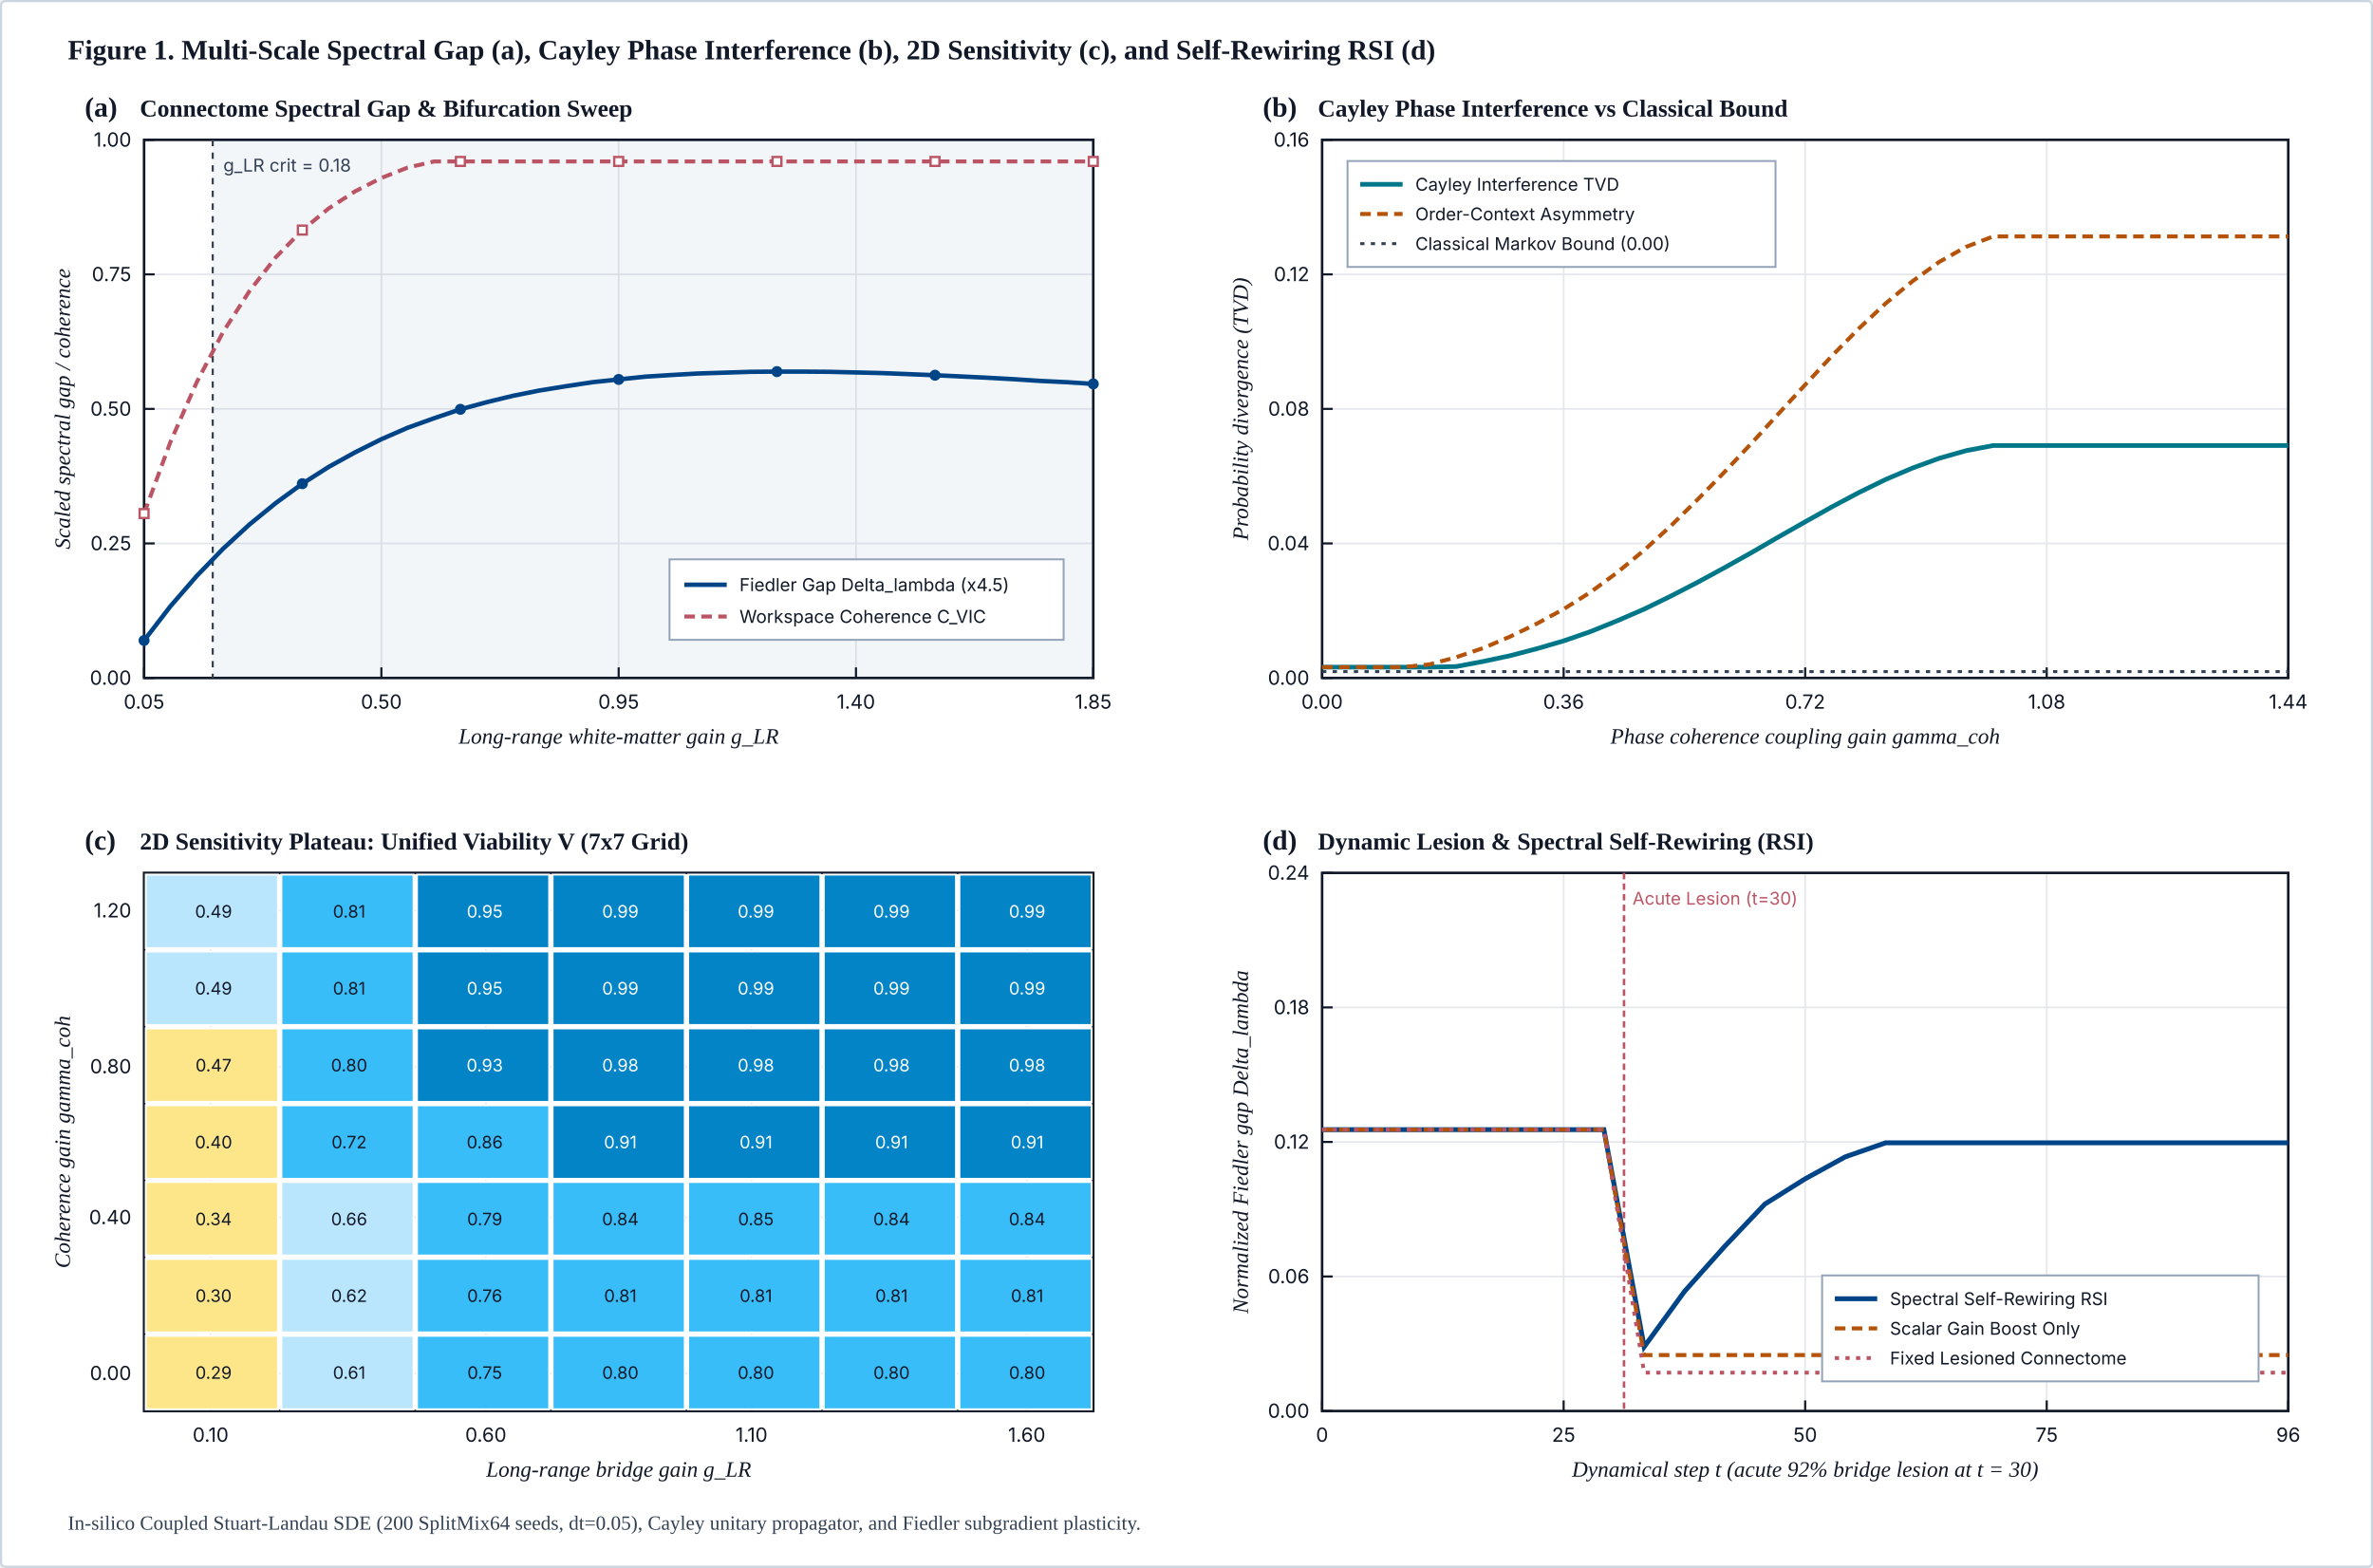
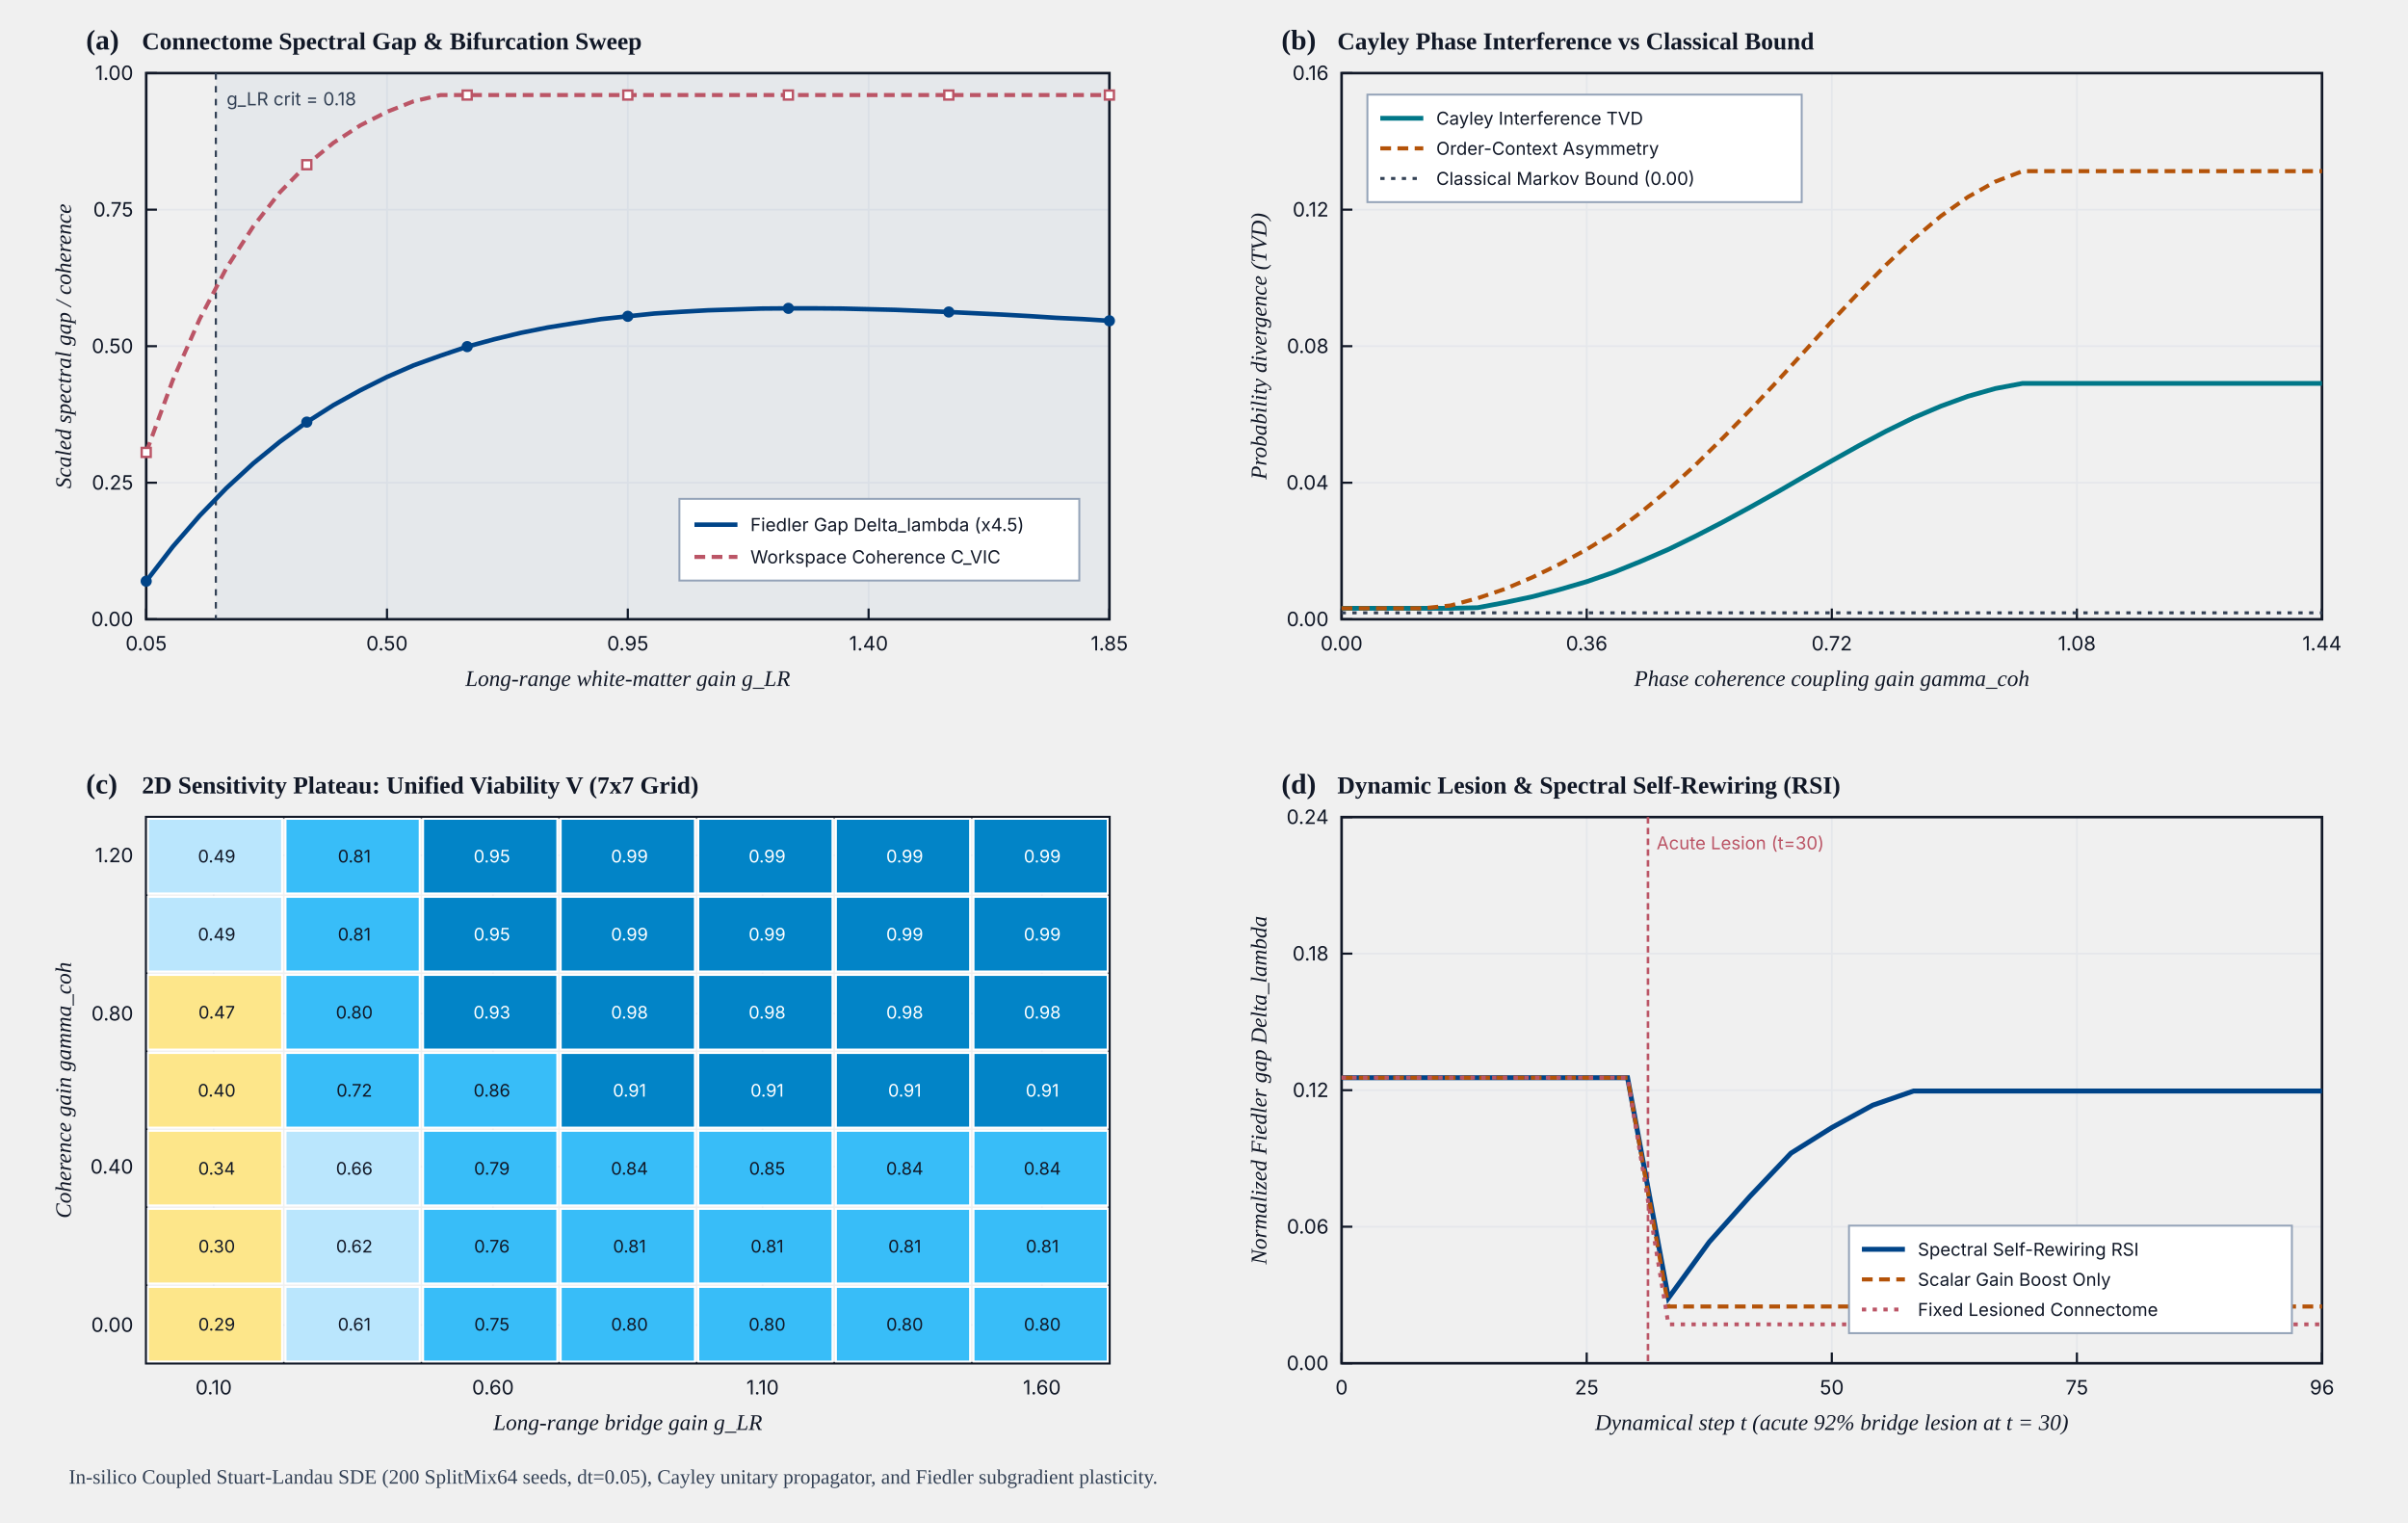
- <svg xmlns="http://www.w3.org/2000/svg" viewBox="0 0 1120 740" width="1120" height="740" role="img" data-figure-style="journal-multipanel">
-   <rect x="0.5" y="0.5" width="1119" height="739" rx="2" fill="#ffffff" stroke="#cbd5e1" stroke-width="1" />
-   <text x="32" y="28" fill="#111827" font-family="Georgia, 'Times New Roman', serif" font-size="13.2" font-weight="700">Figure 1. Multi-Scale Spectral Gap (a), Cayley Phase Interference (b), 2D Sensitivity (c), and Self-Rewiring RSI (d)</text>
+ <svg xmlns="http://www.w3.org/2000/svg" viewBox="0 32 1120 708" width="1120" height="708" role="img" data-figure-style="journal-multipanel">
  <text x="40.0" y="55.0" fill="#111827" font-family="Georgia, 'Times New Roman', serif" font-size="13.2" font-weight="700">(a)</text>
  <text x="66.0" y="55.0" fill="#111827" font-family="Georgia, 'Times New Roman', serif" font-size="11.4" font-weight="600">Connectome Spectral Gap &amp; Bifurcation Sweep</text>
  <line x1="68.0" y1="320.0" x2="516.0" y2="320.0" stroke="#e5e7eb" stroke-width="0.8" />
  <line x1="68.0" y1="256.5" x2="516.0" y2="256.5" stroke="#e5e7eb" stroke-width="0.8" />
  <line x1="68.0" y1="193.0" x2="516.0" y2="193.0" stroke="#e5e7eb" stroke-width="0.8" />
  <line x1="68.0" y1="129.5" x2="516.0" y2="129.5" stroke="#e5e7eb" stroke-width="0.8" />
  <line x1="68.0" y1="66.0" x2="516.0" y2="66.0" stroke="#e5e7eb" stroke-width="0.8" />
  <line x1="68.0" y1="66.0" x2="68.0" y2="320.0" stroke="#e5e7eb" stroke-width="0.8" />
  <line x1="180.0" y1="66.0" x2="180.0" y2="320.0" stroke="#e5e7eb" stroke-width="0.8" />
  <line x1="292.0" y1="66.0" x2="292.0" y2="320.0" stroke="#e5e7eb" stroke-width="0.8" />
  <line x1="404.0" y1="66.0" x2="404.0" y2="320.0" stroke="#e5e7eb" stroke-width="0.8" />
  <line x1="516.0" y1="66.0" x2="516.0" y2="320.0" stroke="#e5e7eb" stroke-width="0.8" />
  <rect x="68.0" y="66.0" width="448.0" height="254.0" fill="none" stroke="#111827" stroke-width="1.2" />
  <line x1="68.0" y1="320.0" x2="68.0" y2="315.0" stroke="#111827" stroke-width="1.0" />
  <text x="68.0" y="334.5" text-anchor="middle" fill="#111827" font-family="Inter, 'Helvetica Neue', Arial, sans-serif" font-size="9.2">0.05</text>
  <line x1="180.0" y1="320.0" x2="180.0" y2="315.0" stroke="#111827" stroke-width="1.0" />
  <text x="180.0" y="334.5" text-anchor="middle" fill="#111827" font-family="Inter, 'Helvetica Neue', Arial, sans-serif" font-size="9.2">0.50</text>
  <line x1="292.0" y1="320.0" x2="292.0" y2="315.0" stroke="#111827" stroke-width="1.0" />
  <text x="292.0" y="334.5" text-anchor="middle" fill="#111827" font-family="Inter, 'Helvetica Neue', Arial, sans-serif" font-size="9.2">0.95</text>
  <line x1="404.0" y1="320.0" x2="404.0" y2="315.0" stroke="#111827" stroke-width="1.0" />
  <text x="404.0" y="334.5" text-anchor="middle" fill="#111827" font-family="Inter, 'Helvetica Neue', Arial, sans-serif" font-size="9.2">1.40</text>
  <line x1="516.0" y1="320.0" x2="516.0" y2="315.0" stroke="#111827" stroke-width="1.0" />
  <text x="516.0" y="334.5" text-anchor="middle" fill="#111827" font-family="Inter, 'Helvetica Neue', Arial, sans-serif" font-size="9.2">1.85</text>
  <line x1="68.0" y1="320.0" x2="73.0" y2="320.0" stroke="#111827" stroke-width="1.0" />
  <text x="62.0" y="323.2" text-anchor="end" fill="#111827" font-family="Inter, 'Helvetica Neue', Arial, sans-serif" font-size="9.2">0.00</text>
  <line x1="68.0" y1="256.5" x2="73.0" y2="256.5" stroke="#111827" stroke-width="1.0" />
  <text x="62.0" y="259.7" text-anchor="end" fill="#111827" font-family="Inter, 'Helvetica Neue', Arial, sans-serif" font-size="9.2">0.25</text>
  <line x1="68.0" y1="193.0" x2="73.0" y2="193.0" stroke="#111827" stroke-width="1.0" />
  <text x="62.0" y="196.2" text-anchor="end" fill="#111827" font-family="Inter, 'Helvetica Neue', Arial, sans-serif" font-size="9.2">0.50</text>
  <line x1="68.0" y1="129.5" x2="73.0" y2="129.5" stroke="#111827" stroke-width="1.0" />
  <text x="62.0" y="132.7" text-anchor="end" fill="#111827" font-family="Inter, 'Helvetica Neue', Arial, sans-serif" font-size="9.2">0.75</text>
  <line x1="68.0" y1="66.0" x2="73.0" y2="66.0" stroke="#111827" stroke-width="1.0" />
  <text x="62.0" y="69.2" text-anchor="end" fill="#111827" font-family="Inter, 'Helvetica Neue', Arial, sans-serif" font-size="9.2">1.00</text>
  <text x="292.0" y="351.0" text-anchor="middle" fill="#111827" font-family="Georgia, 'Times New Roman', serif" font-size="10.4" font-style="italic">Long-range white-matter gain g_LR</text>
  <text x="33.0" y="193.0" text-anchor="middle" transform="rotate(-90 33.0 193.0)" fill="#111827" font-family="Georgia, 'Times New Roman', serif" font-size="10.4" font-style="italic">Scaled spectral gap / coherence</text>
  <rect x="100.4" y="66.0" width="415.6" height="254.0" fill="#004488" fill-opacity="0.05" />
  <line x1="100.4" y1="66.0" x2="100.4" y2="320.0" stroke="#334155" stroke-width="1.0" stroke-dasharray="3 3" />
  <text x="105.4" y="81.0" fill="#334155" font-family="Inter, 'Helvetica Neue', Arial, sans-serif" font-size="8.4">g_LR crit = 0.18</text>
  <path d="M68.0,302.3 L80.4,286.2 L92.9,271.8 L105.3,259.0 L117.8,247.5 L130.2,237.4 L142.7,228.3 L155.1,220.4 L167.6,213.5 L180.0,207.3 L192.4,201.9 L204.9,197.4 L217.3,193.2 L229.8,189.8 L242.2,186.8 L254.7,184.3 L267.1,182.3 L279.6,180.4 L292.0,179.1 L304.4,177.8 L316.9,177.0 L329.3,176.3 L341.8,175.9 L354.2,175.5 L366.7,175.4 L379.1,175.4 L391.6,175.5 L404.0,175.8 L416.4,176.1 L428.9,176.6 L441.3,177.1 L453.8,177.7 L466.2,178.3 L478.7,179.0 L491.1,179.8 L503.6,180.4 L516.0,181.2" fill="none" stroke="#004488" stroke-width="2.1" />
  <path d="M68.0,242.4 L80.4,208.7 L92.9,180.3 L105.3,156.7 L117.8,137.3 L130.2,121.4 L142.7,108.6 L155.1,98.4 L167.6,90.3 L180.0,84.0 L192.4,79.1 L204.9,76.2 L217.3,76.2 L229.8,76.2 L242.2,76.2 L254.7,76.2 L267.1,76.2 L279.6,76.2 L292.0,76.2 L304.4,76.2 L316.9,76.2 L329.3,76.2 L341.8,76.2 L354.2,76.2 L366.7,76.2 L379.1,76.2 L391.6,76.2 L404.0,76.2 L416.4,76.2 L428.9,76.2 L441.3,76.2 L453.8,76.2 L466.2,76.2 L478.7,76.2 L491.1,76.2 L503.6,76.2 L516.0,76.2" fill="none" stroke="#bb5566" stroke-width="1.9" stroke-dasharray="5 3" />
  <circle cx="68.0" cy="302.3" r="2.6" fill="#004488" />
  <rect x="65.9" y="240.3" width="4.2" height="4.2" fill="#ffffff" stroke="#bb5566" stroke-width="1.1" />
  <circle cx="142.7" cy="228.3" r="2.6" fill="#004488" />
  <rect x="140.6" y="106.5" width="4.2" height="4.2" fill="#ffffff" stroke="#bb5566" stroke-width="1.1" />
  <circle cx="217.3" cy="193.2" r="2.6" fill="#004488" />
  <rect x="215.2" y="74.1" width="4.2" height="4.2" fill="#ffffff" stroke="#bb5566" stroke-width="1.1" />
  <circle cx="292.0" cy="179.1" r="2.6" fill="#004488" />
  <rect x="289.9" y="74.1" width="4.2" height="4.2" fill="#ffffff" stroke="#bb5566" stroke-width="1.1" />
  <circle cx="366.7" cy="175.4" r="2.6" fill="#004488" />
  <rect x="364.6" y="74.1" width="4.2" height="4.2" fill="#ffffff" stroke="#bb5566" stroke-width="1.1" />
  <circle cx="441.3" cy="177.1" r="2.6" fill="#004488" />
  <rect x="439.2" y="74.1" width="4.2" height="4.2" fill="#ffffff" stroke="#bb5566" stroke-width="1.1" />
  <circle cx="516.0" cy="181.2" r="2.6" fill="#004488" />
  <rect x="513.9" y="74.1" width="4.2" height="4.2" fill="#ffffff" stroke="#bb5566" stroke-width="1.1" />
  <rect x="316.0" y="264.0" width="186" height="38" fill="#ffffff" stroke="#94a3b8" stroke-width="0.9" />
  <line x1="323.0" y1="276.0" x2="343.0" y2="276.0" stroke="#004488" stroke-width="2.1" />
  <text x="349.0" y="279.0" fill="#111827" font-family="Inter, 'Helvetica Neue', Arial, sans-serif" font-size="8.4">Fiedler Gap Delta_lambda (x4.5)</text>
  <line x1="323.0" y1="291.0" x2="343.0" y2="291.0" stroke="#bb5566" stroke-width="1.9" stroke-dasharray="5 3" />
  <text x="349.0" y="294.0" fill="#111827" font-family="Inter, 'Helvetica Neue', Arial, sans-serif" font-size="8.4">Workspace Coherence C_VIC</text>
  <text x="596.0" y="55.0" fill="#111827" font-family="Georgia, 'Times New Roman', serif" font-size="13.2" font-weight="700">(b)</text>
  <text x="622.0" y="55.0" fill="#111827" font-family="Georgia, 'Times New Roman', serif" font-size="11.4" font-weight="600">Cayley Phase Interference vs Classical Bound</text>
  <line x1="624.0" y1="320.0" x2="1080.0" y2="320.0" stroke="#e5e7eb" stroke-width="0.8" />
  <line x1="624.0" y1="256.5" x2="1080.0" y2="256.5" stroke="#e5e7eb" stroke-width="0.8" />
  <line x1="624.0" y1="193.0" x2="1080.0" y2="193.0" stroke="#e5e7eb" stroke-width="0.8" />
  <line x1="624.0" y1="129.5" x2="1080.0" y2="129.5" stroke="#e5e7eb" stroke-width="0.8" />
  <line x1="624.0" y1="66.0" x2="1080.0" y2="66.0" stroke="#e5e7eb" stroke-width="0.8" />
  <line x1="624.0" y1="66.0" x2="624.0" y2="320.0" stroke="#e5e7eb" stroke-width="0.8" />
  <line x1="738.0" y1="66.0" x2="738.0" y2="320.0" stroke="#e5e7eb" stroke-width="0.8" />
  <line x1="852.0" y1="66.0" x2="852.0" y2="320.0" stroke="#e5e7eb" stroke-width="0.8" />
  <line x1="966.0" y1="66.0" x2="966.0" y2="320.0" stroke="#e5e7eb" stroke-width="0.8" />
  <line x1="1080.0" y1="66.0" x2="1080.0" y2="320.0" stroke="#e5e7eb" stroke-width="0.8" />
  <rect x="624.0" y="66.0" width="456.0" height="254.0" fill="none" stroke="#111827" stroke-width="1.2" />
  <line x1="624.0" y1="320.0" x2="624.0" y2="315.0" stroke="#111827" stroke-width="1.0" />
  <text x="624.0" y="334.5" text-anchor="middle" fill="#111827" font-family="Inter, 'Helvetica Neue', Arial, sans-serif" font-size="9.2">0.00</text>
  <line x1="738.0" y1="320.0" x2="738.0" y2="315.0" stroke="#111827" stroke-width="1.0" />
  <text x="738.0" y="334.5" text-anchor="middle" fill="#111827" font-family="Inter, 'Helvetica Neue', Arial, sans-serif" font-size="9.2">0.36</text>
  <line x1="852.0" y1="320.0" x2="852.0" y2="315.0" stroke="#111827" stroke-width="1.0" />
  <text x="852.0" y="334.5" text-anchor="middle" fill="#111827" font-family="Inter, 'Helvetica Neue', Arial, sans-serif" font-size="9.2">0.72</text>
  <line x1="966.0" y1="320.0" x2="966.0" y2="315.0" stroke="#111827" stroke-width="1.0" />
  <text x="966.0" y="334.5" text-anchor="middle" fill="#111827" font-family="Inter, 'Helvetica Neue', Arial, sans-serif" font-size="9.2">1.08</text>
  <line x1="1080.0" y1="320.0" x2="1080.0" y2="315.0" stroke="#111827" stroke-width="1.0" />
  <text x="1080.0" y="334.5" text-anchor="middle" fill="#111827" font-family="Inter, 'Helvetica Neue', Arial, sans-serif" font-size="9.2">1.44</text>
  <line x1="624.0" y1="320.0" x2="629.0" y2="320.0" stroke="#111827" stroke-width="1.0" />
  <text x="618.0" y="323.2" text-anchor="end" fill="#111827" font-family="Inter, 'Helvetica Neue', Arial, sans-serif" font-size="9.2">0.00</text>
  <line x1="624.0" y1="256.5" x2="629.0" y2="256.5" stroke="#111827" stroke-width="1.0" />
  <text x="618.0" y="259.7" text-anchor="end" fill="#111827" font-family="Inter, 'Helvetica Neue', Arial, sans-serif" font-size="9.2">0.04</text>
  <line x1="624.0" y1="193.0" x2="629.0" y2="193.0" stroke="#111827" stroke-width="1.0" />
  <text x="618.0" y="196.2" text-anchor="end" fill="#111827" font-family="Inter, 'Helvetica Neue', Arial, sans-serif" font-size="9.2">0.08</text>
  <line x1="624.0" y1="129.5" x2="629.0" y2="129.5" stroke="#111827" stroke-width="1.0" />
  <text x="618.0" y="132.7" text-anchor="end" fill="#111827" font-family="Inter, 'Helvetica Neue', Arial, sans-serif" font-size="9.2">0.12</text>
  <line x1="624.0" y1="66.0" x2="629.0" y2="66.0" stroke="#111827" stroke-width="1.0" />
  <text x="618.0" y="69.2" text-anchor="end" fill="#111827" font-family="Inter, 'Helvetica Neue', Arial, sans-serif" font-size="9.2">0.16</text>
  <text x="852.0" y="351.0" text-anchor="middle" fill="#111827" font-family="Georgia, 'Times New Roman', serif" font-size="10.4" font-style="italic">Phase coherence coupling gain gamma_coh</text>
  <text x="589.0" y="193.0" text-anchor="middle" transform="rotate(-90 589.0 193.0)" fill="#111827" font-family="Georgia, 'Times New Roman', serif" font-size="10.4" font-style="italic">Probability divergence (TVD)</text>
  <line x1="624.0" y1="317.0" x2="1080.0" y2="317.0" stroke="#334155" stroke-width="1.4" stroke-dasharray="2 3" />
  <path d="M624.0,314.9 L636.7,314.9 L649.3,314.9 L662.0,314.9 L674.7,314.9 L687.3,314.6 L700.0,312.2 L712.7,309.5 L725.3,306.2 L738.0,302.5 L750.7,298.1 L763.3,293.0 L776.0,287.5 L788.7,281.3 L801.3,274.8 L814.0,267.9 L826.7,260.8 L839.3,253.5 L852.0,246.3 L864.7,239.2 L877.3,232.5 L890.0,226.3 L902.7,220.9 L915.3,216.3 L928.0,212.7 L940.7,210.3 L953.3,210.3 L966.0,210.3 L978.7,210.3 L991.3,210.3 L1004.0,210.3 L1016.7,210.3 L1029.3,210.3 L1042.0,210.3 L1054.7,210.3 L1067.3,210.3 L1080.0,210.3" fill="none" stroke="#007788" stroke-width="2.2" />
-   <path d="M624.0,314.9 L636.7,314.9 L649.3,314.9 L662.0,314.9 L674.7,313.6 L687.3,310.2 L700.0,305.9 L712.7,300.5 L725.3,294.4 L738.0,287.5 L750.7,279.5 L763.3,270.2 L776.0,259.7 L788.7,248.1 L801.3,235.7 L814.0,222.7 L826.7,209.2 L839.3,195.4 L852.0,181.6 L864.7,167.9 L877.3,155.1 L890.0,143.2 L902.7,132.7 L915.3,123.6 L928.0,116.5 L940.7,111.6 L953.3,111.6 L966.0,111.6 L978.7,111.6 L991.3,111.6 L1004.0,111.6 L1016.7,111.6 L1029.3,111.6 L1042.0,111.6 L1054.7,111.6 L1067.3,111.6 L1080.0,111.6" fill="none" stroke="#b45309" stroke-width="1.9" stroke-dasharray="5 3" />
+   <path d="M624.0,314.9 L636.7,314.9 L649.3,314.9 L662.0,314.9 L674.7,313.6 L687.3,310.2 L700.0,305.9 L712.7,300.5 L725.3,294.4 L738.0,287.5 L750.7,279.7 L763.3,270.2 L776.0,259.7 L788.7,248.1 L801.3,235.7 L814.0,222.7 L826.7,209.2 L839.3,195.4 L852.0,181.4 L864.7,167.9 L877.3,155.1 L890.0,143.2 L902.7,132.5 L915.3,123.6 L928.0,116.5 L940.7,111.6 L953.3,111.6 L966.0,111.6 L978.7,111.6 L991.3,111.6 L1004.0,111.6 L1016.7,111.6 L1029.3,111.6 L1042.0,111.6 L1054.7,111.6 L1067.3,111.6 L1080.0,111.6" fill="none" stroke="#b45309" stroke-width="1.9" stroke-dasharray="5 3" />
  <rect x="636.0" y="76.0" width="202" height="50" fill="#ffffff" stroke="#94a3b8" stroke-width="0.9" />
  <line x1="642.0" y1="87.0" x2="662.0" y2="87.0" stroke="#007788" stroke-width="2.2" />
  <text x="668.0" y="90.0" fill="#111827" font-family="Inter, 'Helvetica Neue', Arial, sans-serif" font-size="8.3">Cayley Interference TVD</text>
  <line x1="642.0" y1="101.0" x2="662.0" y2="101.0" stroke="#b45309" stroke-width="1.9" stroke-dasharray="5 3" />
  <text x="668.0" y="104.0" fill="#111827" font-family="Inter, 'Helvetica Neue', Arial, sans-serif" font-size="8.3">Order-Context Asymmetry</text>
  <line x1="642.0" y1="115.0" x2="662.0" y2="115.0" stroke="#334155" stroke-width="1.4" stroke-dasharray="2 3" />
  <text x="668.0" y="118.0" fill="#111827" font-family="Inter, 'Helvetica Neue', Arial, sans-serif" font-size="8.3">Classical Markov Bound (0.00)</text>
  <text x="40.0" y="401.0" fill="#111827" font-family="Georgia, 'Times New Roman', serif" font-size="13.2" font-weight="700">(c)</text>
  <text x="66.0" y="401.0" fill="#111827" font-family="Georgia, 'Times New Roman', serif" font-size="11.4" font-weight="600">2D Sensitivity Plateau: Unified Viability V (7x7 Grid)</text>
  <line x1="68.0" y1="648.2" x2="516.0" y2="648.2" stroke="#e5e7eb" stroke-width="0.8" />
  <line x1="68.0" y1="574.6" x2="516.0" y2="574.6" stroke="#e5e7eb" stroke-width="0.8" />
  <line x1="68.0" y1="503.4" x2="516.0" y2="503.4" stroke="#e5e7eb" stroke-width="0.8" />
  <line x1="68.0" y1="429.8" x2="516.0" y2="429.8" stroke="#e5e7eb" stroke-width="0.8" />
  <line x1="99.4" y1="412.0" x2="99.4" y2="666.0" stroke="#e5e7eb" stroke-width="0.8" />
  <line x1="229.3" y1="412.0" x2="229.3" y2="666.0" stroke="#e5e7eb" stroke-width="0.8" />
  <line x1="354.7" y1="412.0" x2="354.7" y2="666.0" stroke="#e5e7eb" stroke-width="0.8" />
  <line x1="484.6" y1="412.0" x2="484.6" y2="666.0" stroke="#e5e7eb" stroke-width="0.8" />
  <rect x="68.0" y="412.0" width="448.0" height="254.0" fill="none" stroke="#111827" stroke-width="1.2" />
  <line x1="99.4" y1="666.0" x2="99.4" y2="661.0" stroke="#111827" stroke-width="1.0" />
  <text x="99.4" y="680.5" text-anchor="middle" fill="#111827" font-family="Inter, 'Helvetica Neue', Arial, sans-serif" font-size="9.2">0.10</text>
  <line x1="229.3" y1="666.0" x2="229.3" y2="661.0" stroke="#111827" stroke-width="1.0" />
  <text x="229.3" y="680.5" text-anchor="middle" fill="#111827" font-family="Inter, 'Helvetica Neue', Arial, sans-serif" font-size="9.2">0.60</text>
  <line x1="354.7" y1="666.0" x2="354.7" y2="661.0" stroke="#111827" stroke-width="1.0" />
  <text x="354.7" y="680.5" text-anchor="middle" fill="#111827" font-family="Inter, 'Helvetica Neue', Arial, sans-serif" font-size="9.2">1.10</text>
  <line x1="484.6" y1="666.0" x2="484.6" y2="661.0" stroke="#111827" stroke-width="1.0" />
  <text x="484.6" y="680.5" text-anchor="middle" fill="#111827" font-family="Inter, 'Helvetica Neue', Arial, sans-serif" font-size="9.2">1.60</text>
  <line x1="68.0" y1="648.2" x2="73.0" y2="648.2" stroke="#111827" stroke-width="1.0" />
  <text x="62.0" y="651.4" text-anchor="end" fill="#111827" font-family="Inter, 'Helvetica Neue', Arial, sans-serif" font-size="9.2">0.00</text>
  <line x1="68.0" y1="574.6" x2="73.0" y2="574.6" stroke="#111827" stroke-width="1.0" />
  <text x="62.0" y="577.8" text-anchor="end" fill="#111827" font-family="Inter, 'Helvetica Neue', Arial, sans-serif" font-size="9.2">0.40</text>
  <line x1="68.0" y1="503.4" x2="73.0" y2="503.4" stroke="#111827" stroke-width="1.0" />
  <text x="62.0" y="506.6" text-anchor="end" fill="#111827" font-family="Inter, 'Helvetica Neue', Arial, sans-serif" font-size="9.2">0.80</text>
  <line x1="68.0" y1="429.8" x2="73.0" y2="429.8" stroke="#111827" stroke-width="1.0" />
  <text x="62.0" y="433.0" text-anchor="end" fill="#111827" font-family="Inter, 'Helvetica Neue', Arial, sans-serif" font-size="9.2">1.20</text>
  <text x="292.0" y="697.0" text-anchor="middle" fill="#111827" font-family="Georgia, 'Times New Roman', serif" font-size="10.4" font-style="italic">Long-range bridge gain g_LR</text>
  <text x="33.0" y="539.0" text-anchor="middle" transform="rotate(-90 33.0 539.0)" fill="#111827" font-family="Georgia, 'Times New Roman', serif" font-size="10.4" font-style="italic">Coherence gain gamma_coh</text>
  <rect x="68.8" y="630.5" width="62.4" height="34.7" fill="#fde68a" stroke="#ffffff" stroke-width="0.9" />
  <text x="100.8" y="650.8" text-anchor="middle" fill="#111827" font-family="Inter, 'Helvetica Neue', Arial, sans-serif" font-size="8.1">0.29</text>
  <rect x="132.8" y="630.5" width="62.4" height="34.7" fill="#bae6fd" stroke="#ffffff" stroke-width="0.9" />
  <text x="164.8" y="650.8" text-anchor="middle" fill="#111827" font-family="Inter, 'Helvetica Neue', Arial, sans-serif" font-size="8.1">0.61</text>
  <rect x="196.8" y="630.5" width="62.4" height="34.7" fill="#38bdf8" stroke="#ffffff" stroke-width="0.9" />
  <text x="228.8" y="650.8" text-anchor="middle" fill="#111827" font-family="Inter, 'Helvetica Neue', Arial, sans-serif" font-size="8.1">0.75</text>
  <rect x="260.8" y="630.5" width="62.4" height="34.7" fill="#38bdf8" stroke="#ffffff" stroke-width="0.9" />
  <text x="292.8" y="650.8" text-anchor="middle" fill="#111827" font-family="Inter, 'Helvetica Neue', Arial, sans-serif" font-size="8.1">0.80</text>
  <rect x="324.8" y="630.5" width="62.4" height="34.7" fill="#38bdf8" stroke="#ffffff" stroke-width="0.9" />
  <text x="356.8" y="650.8" text-anchor="middle" fill="#111827" font-family="Inter, 'Helvetica Neue', Arial, sans-serif" font-size="8.1">0.80</text>
  <rect x="388.8" y="630.5" width="62.4" height="34.7" fill="#38bdf8" stroke="#ffffff" stroke-width="0.9" />
  <text x="420.8" y="650.8" text-anchor="middle" fill="#111827" font-family="Inter, 'Helvetica Neue', Arial, sans-serif" font-size="8.1">0.80</text>
  <rect x="452.8" y="630.5" width="62.4" height="34.7" fill="#38bdf8" stroke="#ffffff" stroke-width="0.9" />
  <text x="484.8" y="650.8" text-anchor="middle" fill="#111827" font-family="Inter, 'Helvetica Neue', Arial, sans-serif" font-size="8.1">0.80</text>
  <rect x="68.8" y="594.2" width="62.4" height="34.7" fill="#fde68a" stroke="#ffffff" stroke-width="0.9" />
  <text x="100.8" y="614.5" text-anchor="middle" fill="#111827" font-family="Inter, 'Helvetica Neue', Arial, sans-serif" font-size="8.1">0.30</text>
  <rect x="132.8" y="594.2" width="62.4" height="34.7" fill="#bae6fd" stroke="#ffffff" stroke-width="0.9" />
  <text x="164.8" y="614.5" text-anchor="middle" fill="#111827" font-family="Inter, 'Helvetica Neue', Arial, sans-serif" font-size="8.1">0.62</text>
  <rect x="196.8" y="594.2" width="62.4" height="34.7" fill="#38bdf8" stroke="#ffffff" stroke-width="0.9" />
  <text x="228.8" y="614.5" text-anchor="middle" fill="#111827" font-family="Inter, 'Helvetica Neue', Arial, sans-serif" font-size="8.1">0.76</text>
  <rect x="260.8" y="594.2" width="62.4" height="34.7" fill="#38bdf8" stroke="#ffffff" stroke-width="0.9" />
  <text x="292.8" y="614.5" text-anchor="middle" fill="#111827" font-family="Inter, 'Helvetica Neue', Arial, sans-serif" font-size="8.1">0.81</text>
  <rect x="324.8" y="594.2" width="62.4" height="34.7" fill="#38bdf8" stroke="#ffffff" stroke-width="0.9" />
  <text x="356.8" y="614.5" text-anchor="middle" fill="#111827" font-family="Inter, 'Helvetica Neue', Arial, sans-serif" font-size="8.1">0.81</text>
  <rect x="388.8" y="594.2" width="62.4" height="34.7" fill="#38bdf8" stroke="#ffffff" stroke-width="0.9" />
  <text x="420.8" y="614.5" text-anchor="middle" fill="#111827" font-family="Inter, 'Helvetica Neue', Arial, sans-serif" font-size="8.1">0.81</text>
  <rect x="452.8" y="594.2" width="62.4" height="34.7" fill="#38bdf8" stroke="#ffffff" stroke-width="0.9" />
  <text x="484.8" y="614.5" text-anchor="middle" fill="#111827" font-family="Inter, 'Helvetica Neue', Arial, sans-serif" font-size="8.1">0.81</text>
  <rect x="68.8" y="557.9" width="62.4" height="34.7" fill="#fde68a" stroke="#ffffff" stroke-width="0.9" />
  <text x="100.8" y="578.3" text-anchor="middle" fill="#111827" font-family="Inter, 'Helvetica Neue', Arial, sans-serif" font-size="8.1">0.34</text>
  <rect x="132.8" y="557.9" width="62.4" height="34.7" fill="#bae6fd" stroke="#ffffff" stroke-width="0.9" />
  <text x="164.8" y="578.3" text-anchor="middle" fill="#111827" font-family="Inter, 'Helvetica Neue', Arial, sans-serif" font-size="8.1">0.66</text>
  <rect x="196.8" y="557.9" width="62.4" height="34.7" fill="#38bdf8" stroke="#ffffff" stroke-width="0.9" />
  <text x="228.8" y="578.3" text-anchor="middle" fill="#111827" font-family="Inter, 'Helvetica Neue', Arial, sans-serif" font-size="8.1">0.79</text>
  <rect x="260.8" y="557.9" width="62.4" height="34.7" fill="#38bdf8" stroke="#ffffff" stroke-width="0.9" />
  <text x="292.8" y="578.3" text-anchor="middle" fill="#111827" font-family="Inter, 'Helvetica Neue', Arial, sans-serif" font-size="8.1">0.84</text>
  <rect x="324.8" y="557.9" width="62.4" height="34.7" fill="#38bdf8" stroke="#ffffff" stroke-width="0.9" />
  <text x="356.8" y="578.3" text-anchor="middle" fill="#111827" font-family="Inter, 'Helvetica Neue', Arial, sans-serif" font-size="8.1">0.85</text>
  <rect x="388.8" y="557.9" width="62.4" height="34.7" fill="#38bdf8" stroke="#ffffff" stroke-width="0.9" />
  <text x="420.8" y="578.3" text-anchor="middle" fill="#111827" font-family="Inter, 'Helvetica Neue', Arial, sans-serif" font-size="8.1">0.84</text>
  <rect x="452.8" y="557.9" width="62.4" height="34.7" fill="#38bdf8" stroke="#ffffff" stroke-width="0.9" />
  <text x="484.8" y="578.3" text-anchor="middle" fill="#111827" font-family="Inter, 'Helvetica Neue', Arial, sans-serif" font-size="8.1">0.84</text>
  <rect x="68.8" y="521.7" width="62.4" height="34.7" fill="#fde68a" stroke="#ffffff" stroke-width="0.9" />
  <text x="100.8" y="542.0" text-anchor="middle" fill="#111827" font-family="Inter, 'Helvetica Neue', Arial, sans-serif" font-size="8.1">0.40</text>
  <rect x="132.8" y="521.7" width="62.4" height="34.7" fill="#38bdf8" stroke="#ffffff" stroke-width="0.9" />
  <text x="164.8" y="542.0" text-anchor="middle" fill="#111827" font-family="Inter, 'Helvetica Neue', Arial, sans-serif" font-size="8.1">0.72</text>
  <rect x="196.8" y="521.7" width="62.4" height="34.7" fill="#38bdf8" stroke="#ffffff" stroke-width="0.9" />
  <text x="228.8" y="542.0" text-anchor="middle" fill="#111827" font-family="Inter, 'Helvetica Neue', Arial, sans-serif" font-size="8.1">0.86</text>
  <rect x="260.8" y="521.7" width="62.4" height="34.7" fill="#0284c7" stroke="#ffffff" stroke-width="0.9" />
  <text x="292.8" y="542.0" text-anchor="middle" fill="#ffffff" font-family="Inter, 'Helvetica Neue', Arial, sans-serif" font-size="8.1">0.91</text>
  <rect x="324.8" y="521.7" width="62.4" height="34.7" fill="#0284c7" stroke="#ffffff" stroke-width="0.9" />
  <text x="356.8" y="542.0" text-anchor="middle" fill="#ffffff" font-family="Inter, 'Helvetica Neue', Arial, sans-serif" font-size="8.1">0.91</text>
  <rect x="388.8" y="521.7" width="62.4" height="34.7" fill="#0284c7" stroke="#ffffff" stroke-width="0.9" />
  <text x="420.8" y="542.0" text-anchor="middle" fill="#ffffff" font-family="Inter, 'Helvetica Neue', Arial, sans-serif" font-size="8.1">0.91</text>
  <rect x="452.8" y="521.7" width="62.4" height="34.7" fill="#0284c7" stroke="#ffffff" stroke-width="0.9" />
  <text x="484.8" y="542.0" text-anchor="middle" fill="#ffffff" font-family="Inter, 'Helvetica Neue', Arial, sans-serif" font-size="8.1">0.91</text>
  <rect x="68.8" y="485.4" width="62.4" height="34.7" fill="#fde68a" stroke="#ffffff" stroke-width="0.9" />
  <text x="100.8" y="505.7" text-anchor="middle" fill="#111827" font-family="Inter, 'Helvetica Neue', Arial, sans-serif" font-size="8.1">0.47</text>
  <rect x="132.8" y="485.4" width="62.4" height="34.7" fill="#38bdf8" stroke="#ffffff" stroke-width="0.9" />
  <text x="164.8" y="505.7" text-anchor="middle" fill="#111827" font-family="Inter, 'Helvetica Neue', Arial, sans-serif" font-size="8.1">0.80</text>
  <rect x="196.8" y="485.4" width="62.4" height="34.7" fill="#0284c7" stroke="#ffffff" stroke-width="0.9" />
  <text x="228.8" y="505.7" text-anchor="middle" fill="#ffffff" font-family="Inter, 'Helvetica Neue', Arial, sans-serif" font-size="8.1">0.93</text>
  <rect x="260.8" y="485.4" width="62.4" height="34.7" fill="#0284c7" stroke="#ffffff" stroke-width="0.9" />
  <text x="292.8" y="505.7" text-anchor="middle" fill="#ffffff" font-family="Inter, 'Helvetica Neue', Arial, sans-serif" font-size="8.1">0.98</text>
  <rect x="324.8" y="485.4" width="62.4" height="34.7" fill="#0284c7" stroke="#ffffff" stroke-width="0.9" />
  <text x="356.8" y="505.7" text-anchor="middle" fill="#ffffff" font-family="Inter, 'Helvetica Neue', Arial, sans-serif" font-size="8.1">0.98</text>
  <rect x="388.8" y="485.4" width="62.4" height="34.7" fill="#0284c7" stroke="#ffffff" stroke-width="0.9" />
  <text x="420.8" y="505.7" text-anchor="middle" fill="#ffffff" font-family="Inter, 'Helvetica Neue', Arial, sans-serif" font-size="8.1">0.98</text>
  <rect x="452.8" y="485.4" width="62.4" height="34.7" fill="#0284c7" stroke="#ffffff" stroke-width="0.9" />
  <text x="484.8" y="505.7" text-anchor="middle" fill="#ffffff" font-family="Inter, 'Helvetica Neue', Arial, sans-serif" font-size="8.1">0.98</text>
  <rect x="68.8" y="449.1" width="62.4" height="34.7" fill="#bae6fd" stroke="#ffffff" stroke-width="0.9" />
  <text x="100.8" y="469.4" text-anchor="middle" fill="#111827" font-family="Inter, 'Helvetica Neue', Arial, sans-serif" font-size="8.1">0.49</text>
  <rect x="132.8" y="449.1" width="62.4" height="34.7" fill="#38bdf8" stroke="#ffffff" stroke-width="0.9" />
  <text x="164.8" y="469.4" text-anchor="middle" fill="#111827" font-family="Inter, 'Helvetica Neue', Arial, sans-serif" font-size="8.1">0.81</text>
  <rect x="196.8" y="449.1" width="62.4" height="34.7" fill="#0284c7" stroke="#ffffff" stroke-width="0.9" />
  <text x="228.8" y="469.4" text-anchor="middle" fill="#ffffff" font-family="Inter, 'Helvetica Neue', Arial, sans-serif" font-size="8.1">0.95</text>
  <rect x="260.8" y="449.1" width="62.4" height="34.7" fill="#0284c7" stroke="#ffffff" stroke-width="0.9" />
  <text x="292.8" y="469.4" text-anchor="middle" fill="#ffffff" font-family="Inter, 'Helvetica Neue', Arial, sans-serif" font-size="8.1">0.99</text>
  <rect x="324.8" y="449.1" width="62.4" height="34.7" fill="#0284c7" stroke="#ffffff" stroke-width="0.9" />
  <text x="356.8" y="469.4" text-anchor="middle" fill="#ffffff" font-family="Inter, 'Helvetica Neue', Arial, sans-serif" font-size="8.1">0.99</text>
  <rect x="388.8" y="449.1" width="62.4" height="34.7" fill="#0284c7" stroke="#ffffff" stroke-width="0.9" />
  <text x="420.8" y="469.4" text-anchor="middle" fill="#ffffff" font-family="Inter, 'Helvetica Neue', Arial, sans-serif" font-size="8.1">0.99</text>
  <rect x="452.8" y="449.1" width="62.4" height="34.7" fill="#0284c7" stroke="#ffffff" stroke-width="0.9" />
  <text x="484.8" y="469.4" text-anchor="middle" fill="#ffffff" font-family="Inter, 'Helvetica Neue', Arial, sans-serif" font-size="8.1">0.99</text>
  <rect x="68.8" y="412.8" width="62.4" height="34.7" fill="#bae6fd" stroke="#ffffff" stroke-width="0.9" />
  <text x="100.8" y="433.1" text-anchor="middle" fill="#111827" font-family="Inter, 'Helvetica Neue', Arial, sans-serif" font-size="8.1">0.49</text>
  <rect x="132.8" y="412.8" width="62.4" height="34.7" fill="#38bdf8" stroke="#ffffff" stroke-width="0.9" />
  <text x="164.8" y="433.1" text-anchor="middle" fill="#111827" font-family="Inter, 'Helvetica Neue', Arial, sans-serif" font-size="8.1">0.81</text>
  <rect x="196.8" y="412.8" width="62.4" height="34.7" fill="#0284c7" stroke="#ffffff" stroke-width="0.9" />
  <text x="228.8" y="433.1" text-anchor="middle" fill="#ffffff" font-family="Inter, 'Helvetica Neue', Arial, sans-serif" font-size="8.1">0.95</text>
  <rect x="260.8" y="412.8" width="62.4" height="34.7" fill="#0284c7" stroke="#ffffff" stroke-width="0.9" />
  <text x="292.8" y="433.1" text-anchor="middle" fill="#ffffff" font-family="Inter, 'Helvetica Neue', Arial, sans-serif" font-size="8.1">0.99</text>
  <rect x="324.8" y="412.8" width="62.4" height="34.7" fill="#0284c7" stroke="#ffffff" stroke-width="0.9" />
  <text x="356.8" y="433.1" text-anchor="middle" fill="#ffffff" font-family="Inter, 'Helvetica Neue', Arial, sans-serif" font-size="8.1">0.99</text>
  <rect x="388.8" y="412.8" width="62.4" height="34.7" fill="#0284c7" stroke="#ffffff" stroke-width="0.9" />
  <text x="420.8" y="433.1" text-anchor="middle" fill="#ffffff" font-family="Inter, 'Helvetica Neue', Arial, sans-serif" font-size="8.1">0.99</text>
  <rect x="452.8" y="412.8" width="62.4" height="34.7" fill="#0284c7" stroke="#ffffff" stroke-width="0.9" />
  <text x="484.8" y="433.1" text-anchor="middle" fill="#ffffff" font-family="Inter, 'Helvetica Neue', Arial, sans-serif" font-size="8.1">0.99</text>
  <text x="596.0" y="401.0" fill="#111827" font-family="Georgia, 'Times New Roman', serif" font-size="13.2" font-weight="700">(d)</text>
  <text x="622.0" y="401.0" fill="#111827" font-family="Georgia, 'Times New Roman', serif" font-size="11.4" font-weight="600">Dynamic Lesion &amp; Spectral Self-Rewiring (RSI)</text>
  <line x1="624.0" y1="666.0" x2="1080.0" y2="666.0" stroke="#e5e7eb" stroke-width="0.8" />
  <line x1="624.0" y1="602.5" x2="1080.0" y2="602.5" stroke="#e5e7eb" stroke-width="0.8" />
  <line x1="624.0" y1="539.0" x2="1080.0" y2="539.0" stroke="#e5e7eb" stroke-width="0.8" />
  <line x1="624.0" y1="475.5" x2="1080.0" y2="475.5" stroke="#e5e7eb" stroke-width="0.8" />
  <line x1="624.0" y1="412.0" x2="1080.0" y2="412.0" stroke="#e5e7eb" stroke-width="0.8" />
  <line x1="624.0" y1="412.0" x2="624.0" y2="666.0" stroke="#e5e7eb" stroke-width="0.8" />
  <line x1="738.0" y1="412.0" x2="738.0" y2="666.0" stroke="#e5e7eb" stroke-width="0.8" />
  <line x1="852.0" y1="412.0" x2="852.0" y2="666.0" stroke="#e5e7eb" stroke-width="0.8" />
  <line x1="966.0" y1="412.0" x2="966.0" y2="666.0" stroke="#e5e7eb" stroke-width="0.8" />
  <line x1="1080.0" y1="412.0" x2="1080.0" y2="666.0" stroke="#e5e7eb" stroke-width="0.8" />
  <rect x="624.0" y="412.0" width="456.0" height="254.0" fill="none" stroke="#111827" stroke-width="1.2" />
  <line x1="624.0" y1="666.0" x2="624.0" y2="661.0" stroke="#111827" stroke-width="1.0" />
  <text x="624.0" y="680.5" text-anchor="middle" fill="#111827" font-family="Inter, 'Helvetica Neue', Arial, sans-serif" font-size="9.2">0</text>
  <line x1="738.0" y1="666.0" x2="738.0" y2="661.0" stroke="#111827" stroke-width="1.0" />
  <text x="738.0" y="680.5" text-anchor="middle" fill="#111827" font-family="Inter, 'Helvetica Neue', Arial, sans-serif" font-size="9.2">25</text>
  <line x1="852.0" y1="666.0" x2="852.0" y2="661.0" stroke="#111827" stroke-width="1.0" />
  <text x="852.0" y="680.5" text-anchor="middle" fill="#111827" font-family="Inter, 'Helvetica Neue', Arial, sans-serif" font-size="9.2">50</text>
  <line x1="966.0" y1="666.0" x2="966.0" y2="661.0" stroke="#111827" stroke-width="1.0" />
  <text x="966.0" y="680.5" text-anchor="middle" fill="#111827" font-family="Inter, 'Helvetica Neue', Arial, sans-serif" font-size="9.2">75</text>
  <line x1="1080.0" y1="666.0" x2="1080.0" y2="661.0" stroke="#111827" stroke-width="1.0" />
  <text x="1080.0" y="680.5" text-anchor="middle" fill="#111827" font-family="Inter, 'Helvetica Neue', Arial, sans-serif" font-size="9.2">96</text>
  <line x1="624.0" y1="666.0" x2="629.0" y2="666.0" stroke="#111827" stroke-width="1.0" />
  <text x="618.0" y="669.2" text-anchor="end" fill="#111827" font-family="Inter, 'Helvetica Neue', Arial, sans-serif" font-size="9.2">0.00</text>
  <line x1="624.0" y1="602.5" x2="629.0" y2="602.5" stroke="#111827" stroke-width="1.0" />
  <text x="618.0" y="605.7" text-anchor="end" fill="#111827" font-family="Inter, 'Helvetica Neue', Arial, sans-serif" font-size="9.2">0.06</text>
  <line x1="624.0" y1="539.0" x2="629.0" y2="539.0" stroke="#111827" stroke-width="1.0" />
  <text x="618.0" y="542.2" text-anchor="end" fill="#111827" font-family="Inter, 'Helvetica Neue', Arial, sans-serif" font-size="9.2">0.12</text>
  <line x1="624.0" y1="475.5" x2="629.0" y2="475.5" stroke="#111827" stroke-width="1.0" />
  <text x="618.0" y="478.7" text-anchor="end" fill="#111827" font-family="Inter, 'Helvetica Neue', Arial, sans-serif" font-size="9.2">0.18</text>
  <line x1="624.0" y1="412.0" x2="629.0" y2="412.0" stroke="#111827" stroke-width="1.0" />
  <text x="618.0" y="415.2" text-anchor="end" fill="#111827" font-family="Inter, 'Helvetica Neue', Arial, sans-serif" font-size="9.2">0.24</text>
  <text x="852.0" y="697.0" text-anchor="middle" fill="#111827" font-family="Georgia, 'Times New Roman', serif" font-size="10.4" font-style="italic">Dynamical step t (acute 92% bridge lesion at t = 30)</text>
  <text x="589.0" y="539.0" text-anchor="middle" transform="rotate(-90 589.0 539.0)" fill="#111827" font-family="Georgia, 'Times New Roman', serif" font-size="10.4" font-style="italic">Normalized Fiedler gap Delta_lambda</text>
  <line x1="766.5" y1="412.0" x2="766.5" y2="666.0" stroke="#bb5566" stroke-width="1.2" stroke-dasharray="3 2" />
  <text x="770.5" y="427.0" fill="#bb5566" font-family="Inter, 'Helvetica Neue', Arial, sans-serif" font-size="8.3">Acute Lesion (t=30)</text>
  <path d="M624.0,533.2 L643.0,533.2 L662.0,533.2 L681.0,533.2 L700.0,533.2 L719.0,533.2 L738.0,533.2 L757.0,533.2 L776.0,635.7 L795.0,609.6 L814.0,588.3 L833.0,568.3 L852.0,556.4 L871.0,546.0 L890.0,539.4 L909.0,539.4 L928.0,539.4 L947.0,539.4 L966.0,539.4 L985.0,539.4 L1004.0,539.4 L1023.0,539.4 L1042.0,539.4 L1061.0,539.4 L1080.0,539.4" fill="none" stroke="#004488" stroke-width="2.3" />
  <path d="M624.0,533.2 L643.0,533.2 L662.0,533.2 L681.0,533.2 L700.0,533.2 L719.0,533.2 L738.0,533.2 L757.0,533.2 L776.0,639.6 L795.0,639.6 L814.0,639.6 L833.0,639.6 L852.0,639.6 L871.0,639.6 L890.0,639.6 L909.0,639.6 L928.0,639.6 L947.0,639.6 L966.0,639.6 L985.0,639.6 L1004.0,639.6 L1023.0,639.6 L1042.0,639.6 L1061.0,639.6 L1080.0,639.6" fill="none" stroke="#b45309" stroke-width="1.9" stroke-dasharray="5 3" />
  <path d="M624.0,533.2 L643.0,533.2 L662.0,533.2 L681.0,533.2 L700.0,533.2 L719.0,533.2 L738.0,533.2 L757.0,533.2 L776.0,647.9 L795.0,647.9 L814.0,647.9 L833.0,647.9 L852.0,647.9 L871.0,647.9 L890.0,647.9 L909.0,647.9 L928.0,647.9 L947.0,647.9 L966.0,647.9 L985.0,647.9 L1004.0,647.9 L1023.0,647.9 L1042.0,647.9 L1061.0,647.9 L1080.0,647.9" fill="none" stroke="#bb5566" stroke-width="1.8" stroke-dasharray="2 3" />
  <rect x="860.0" y="602.0" width="206" height="50" fill="#ffffff" stroke="#94a3b8" stroke-width="0.9" />
  <line x1="866.0" y1="613.0" x2="886.0" y2="613.0" stroke="#004488" stroke-width="2.3" />
  <text x="892.0" y="616.0" fill="#111827" font-family="Inter, 'Helvetica Neue', Arial, sans-serif" font-size="8.3">Spectral Self-Rewiring RSI</text>
  <line x1="866.0" y1="627.0" x2="886.0" y2="627.0" stroke="#b45309" stroke-width="1.9" stroke-dasharray="5 3" />
  <text x="892.0" y="630.0" fill="#111827" font-family="Inter, 'Helvetica Neue', Arial, sans-serif" font-size="8.3">Scalar Gain Boost Only</text>
  <line x1="866.0" y1="641.0" x2="886.0" y2="641.0" stroke="#bb5566" stroke-width="1.8" stroke-dasharray="2 3" />
  <text x="892.0" y="644.0" fill="#111827" font-family="Inter, 'Helvetica Neue', Arial, sans-serif" font-size="8.3">Fixed Lesioned Connectome</text>
  <text x="32" y="722" fill="#334155" font-family="Georgia, 'Times New Roman', serif" font-size="9.5"> In-silico Coupled Stuart-Landau SDE (200 SplitMix64 seeds, dt=0.05), Cayley unitary propagator, and Fiedler subgradient plasticity.</text>
</svg>
